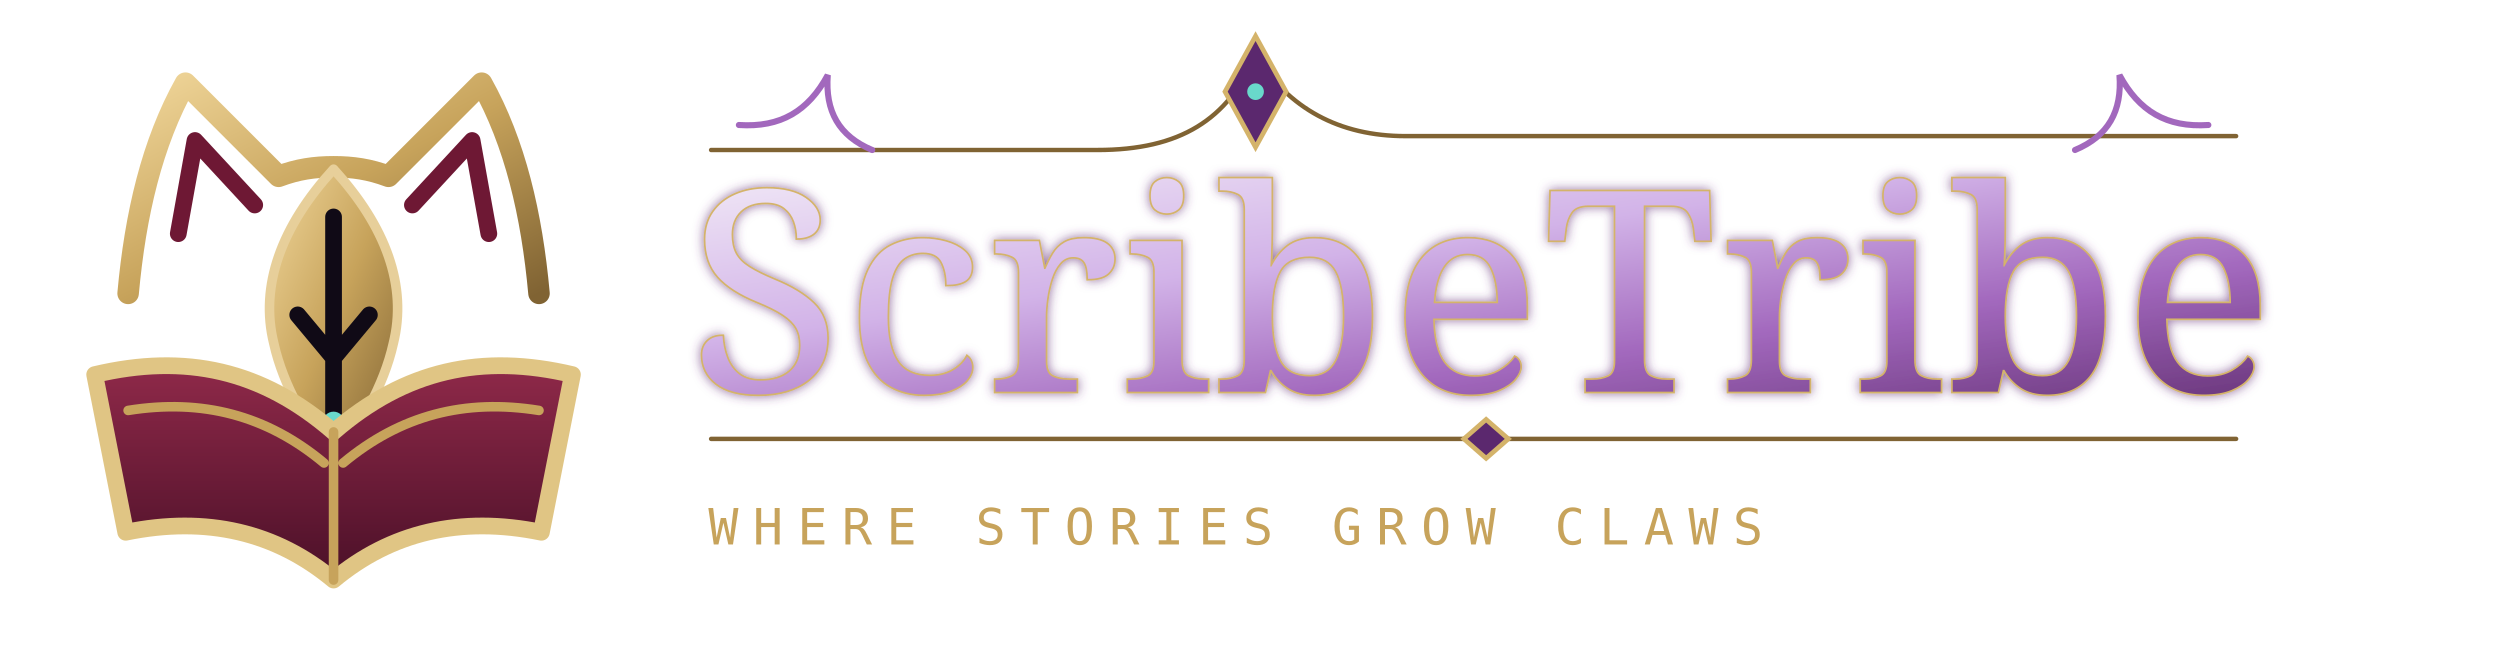
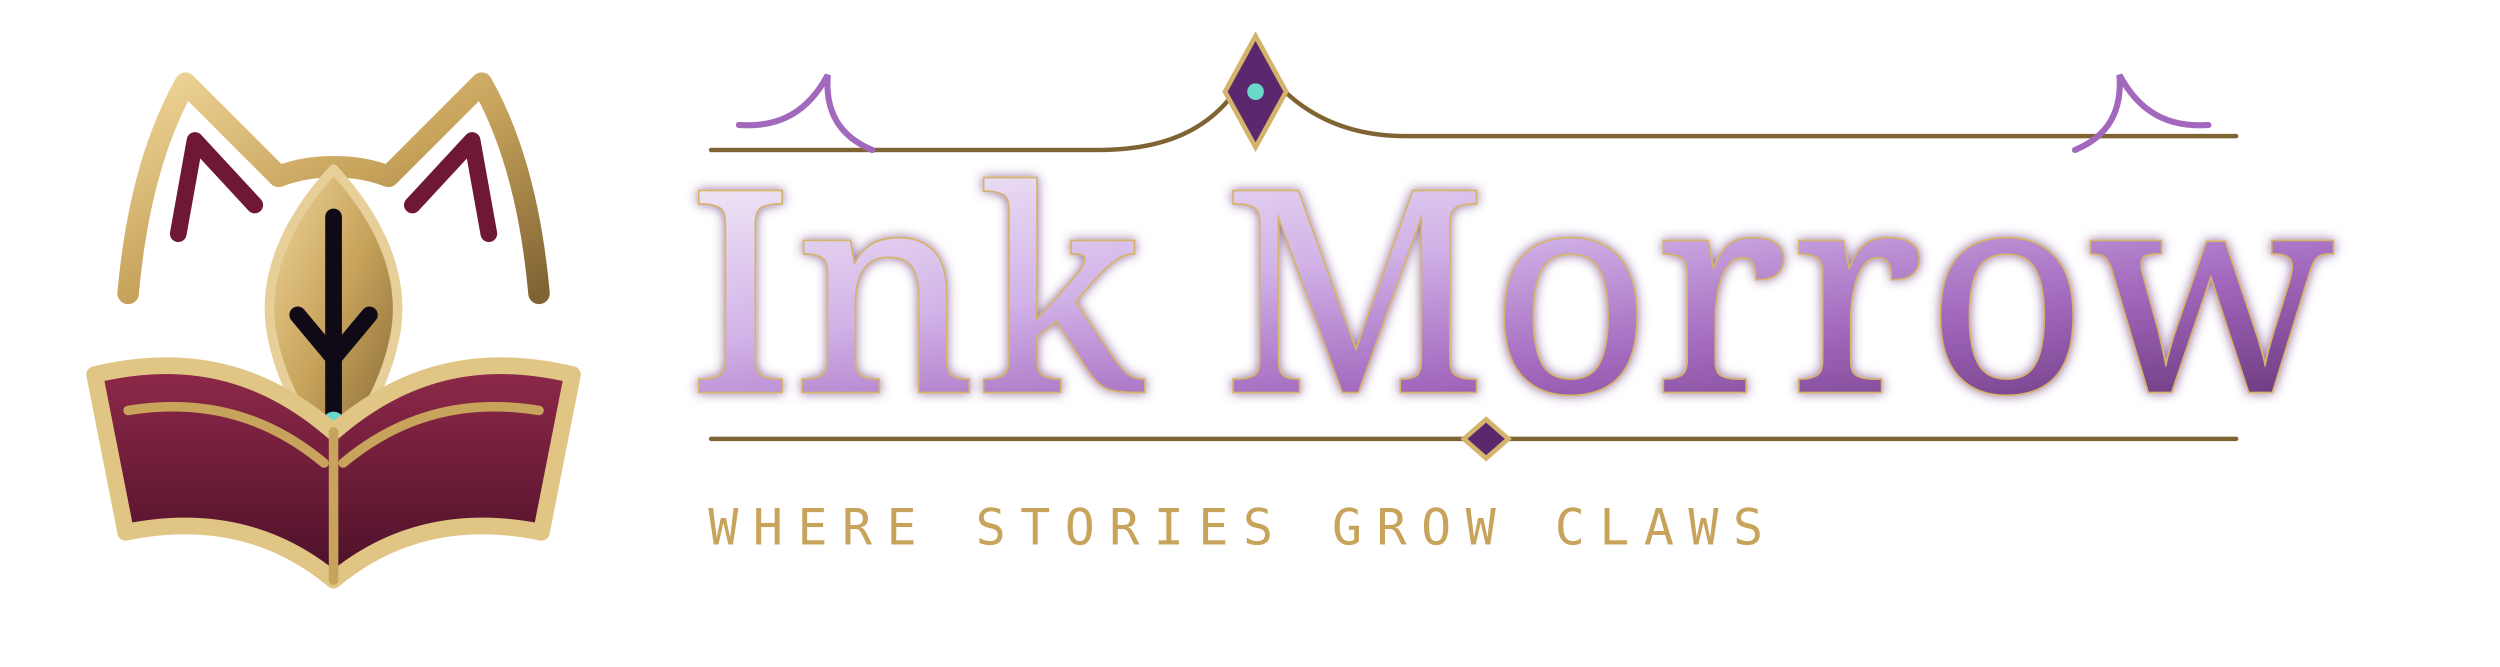
<svg xmlns="http://www.w3.org/2000/svg" viewBox="0 0 900 240" role="img" aria-labelledby="title desc">
  <defs>
    <style>
      @font-face {
        font-family: "UnifrakturCook";
        src: url("../fonts/unifraktur-cook.ttf") format("truetype");
        font-display: swap;
      }
    </style>
    <linearGradient id="book" x1="0" y1="0" x2="0" y2="1">
      <stop offset="0" stop-color="#8F2949" />
      <stop offset="1" stop-color="#4B1028" />
    </linearGradient>
    <linearGradient id="gold" x1="0" y1="0" x2="1" y2="1">
      <stop offset="0" stop-color="#F0D69A" />
      <stop offset="0.5" stop-color="#C7A35B" />
      <stop offset="1" stop-color="#806333" />
    </linearGradient>
    <linearGradient id="moonlitType" x1="0" y1="0" x2="1" y2="1">
      <stop offset="0" stop-color="#F0E7F6" />
      <stop offset="0.38" stop-color="#D2B3E8" />
      <stop offset="0.7" stop-color="#A268BD" />
      <stop offset="1" stop-color="#6D397F" />
    </linearGradient>
    <filter id="typeGlow" x="-10%" y="-20%" width="120%" height="150%">
      <feGaussianBlur in="SourceAlpha" stdDeviation="2" result="blur" />
      <feFlood flood-color="#6D397F" flood-opacity=".72" result="color" />
      <feComposite in="color" in2="blur" operator="in" result="glow" />
      <feMerge>
        <feMergeNode in="glow" />
        <feMergeNode in="SourceGraphic" />
      </feMerge>
    </filter>
  </defs>
  <g transform="translate(10 5) scale(.86)">
    <path d="M42 117C45 84 52 54 66 29l39 39c8-3 15-4 23-4s15 1 23 4l39-39c14 25 21 55 24 88" fill="none" stroke="url(#gold)" stroke-width="9" stroke-linecap="round" stroke-linejoin="round" />
    <path d="M63 92 70 53l25 27M193 92l-7-39-25 27" fill="none" stroke="#6E1834" stroke-width="7" stroke-linecap="round" stroke-linejoin="round" />
    <path d="M128 65c22 24 31 49 25 73-4 18-14 34-25 51-11-17-21-33-25-51-6-24 3-49 25-73Z" fill="url(#gold)" stroke="#E7CF9A" stroke-width="4" stroke-linejoin="round" />
    <path d="M128 85v83M113 126l15 18 15-18" fill="none" stroke="#100A16" stroke-width="7" stroke-linecap="round" stroke-linejoin="round" />
    <circle cx="128" cy="171" r="4.5" fill="#69D9CB" />
    <path d="M28 151c38-9 70-2 100 24 30-26 62-33 100-24l-13 66c-34-7-63 0-87 20-24-20-53-27-87-20L28 151Z" fill="url(#book)" stroke="#E0C584" stroke-width="7" stroke-linejoin="round" />
    <path d="M128 175v62M42 166c31-5 58 2 82 22M214 166c-31-5-58 2-82 22" fill="none" stroke="#C7A35B" stroke-width="4" stroke-linecap="round" />
  </g>
  <g transform="translate(248 0)">
    <path d="M8 54h139c30 0 47-11 57-34 12 19 30 29 54 29h299M8 158h549" fill="none" stroke="#806333" stroke-width="1.6" stroke-linecap="round" />
    <path d="M18 45c15 1 25-5 32-18-1 13 4 22 16 27M547 45c-15 1-25-5-32-18 1 13-4 22-16 27" fill="none" stroke="#A268BD" stroke-width="2.2" stroke-linecap="round" />
    <path d="m204 13 11 20-11 20-11-20Zm83 138 8 7-8 7-8-7Z" fill="#5B286E" stroke="#D4B36A" stroke-width="1.7" />
    <circle cx="204" cy="33" r="3" fill="#69D9CB" />
-     <text x="0" y="141" fill="url(#moonlitType)" stroke="#D4B36A" stroke-width="1.25" paint-order="stroke fill" filter="url(#typeGlow)" font-family="UnifrakturCook, Old English Text MT, UnifrakturMaguntia, serif" font-size="101" font-weight="400" letter-spacing="1.2">ScribeTribe</text>
+     <text x="0" y="141" fill="url(#moonlitType)" stroke="#D4B36A" stroke-width="1.25" paint-order="stroke fill" filter="url(#typeGlow)" font-family="UnifrakturCook, Old English Text MT, UnifrakturMaguntia, serif" font-size="101" font-weight="400" letter-spacing="1.2">Ink Morrow</text>
    <text x="7" y="196" fill="#C7A35B" font-family="IBM Plex Mono, ui-monospace, monospace" font-size="18" font-weight="500" letter-spacing="5.2">WHERE STORIES GROW CLAWS</text>
  </g>
</svg>
